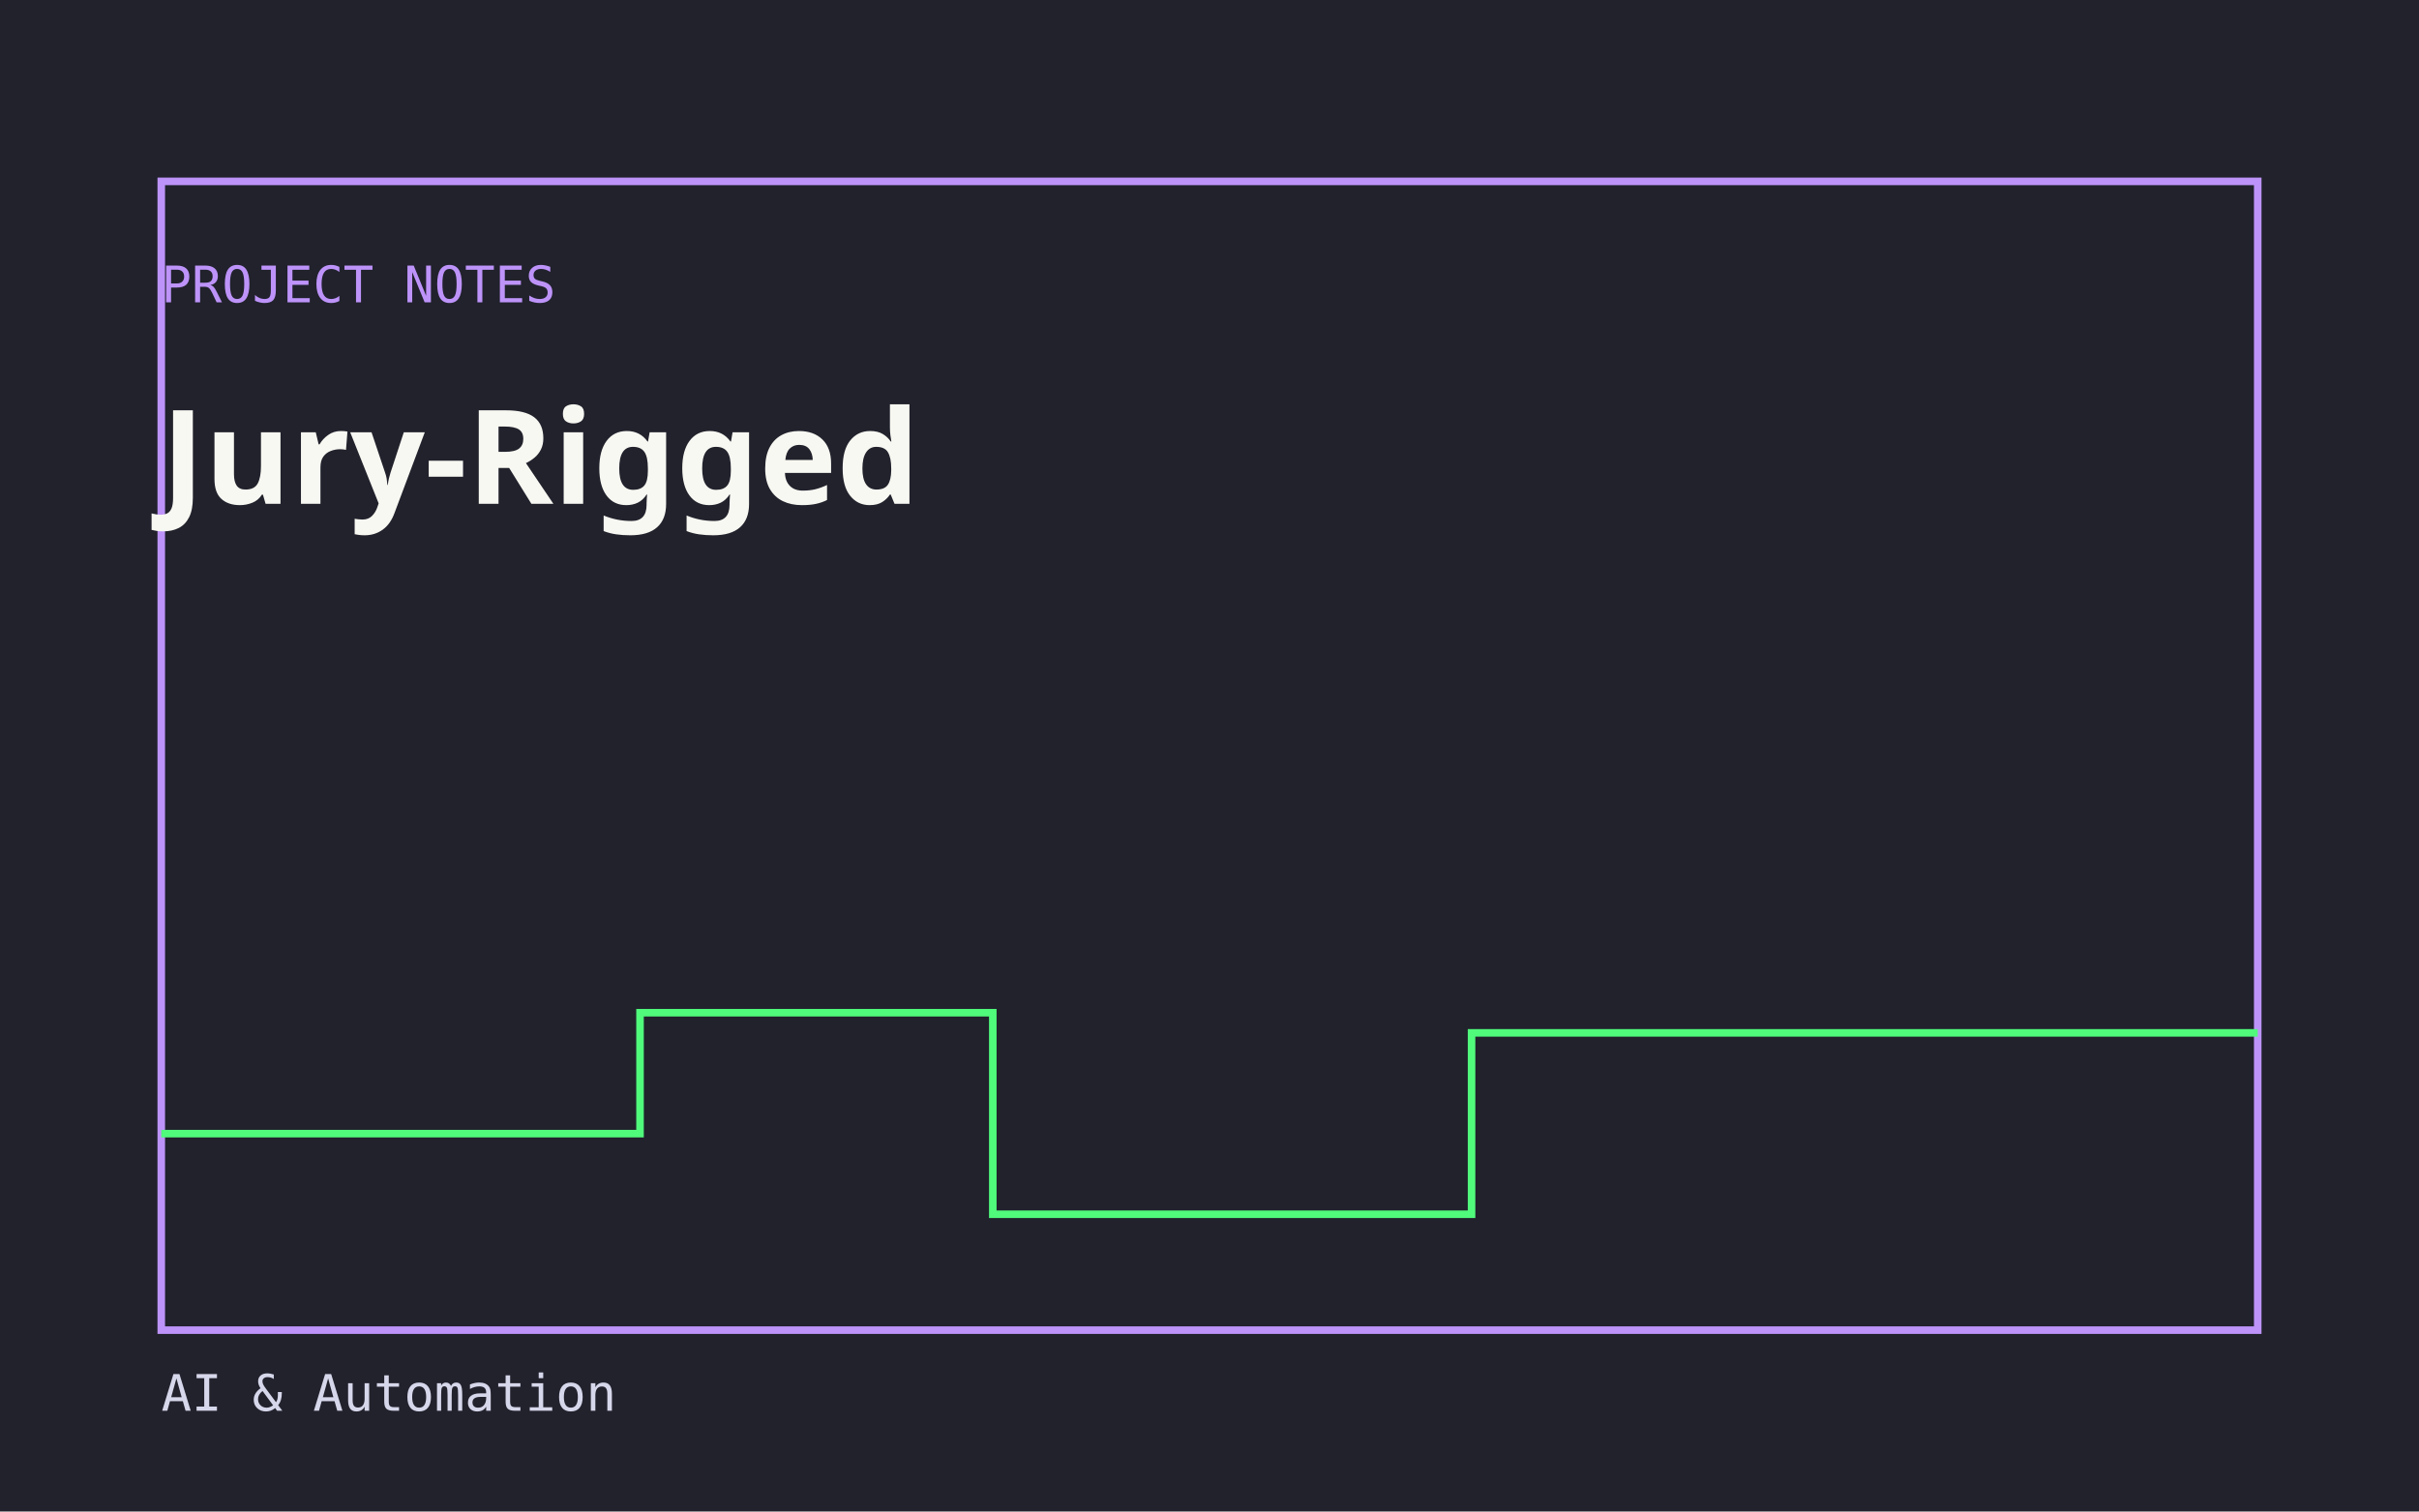
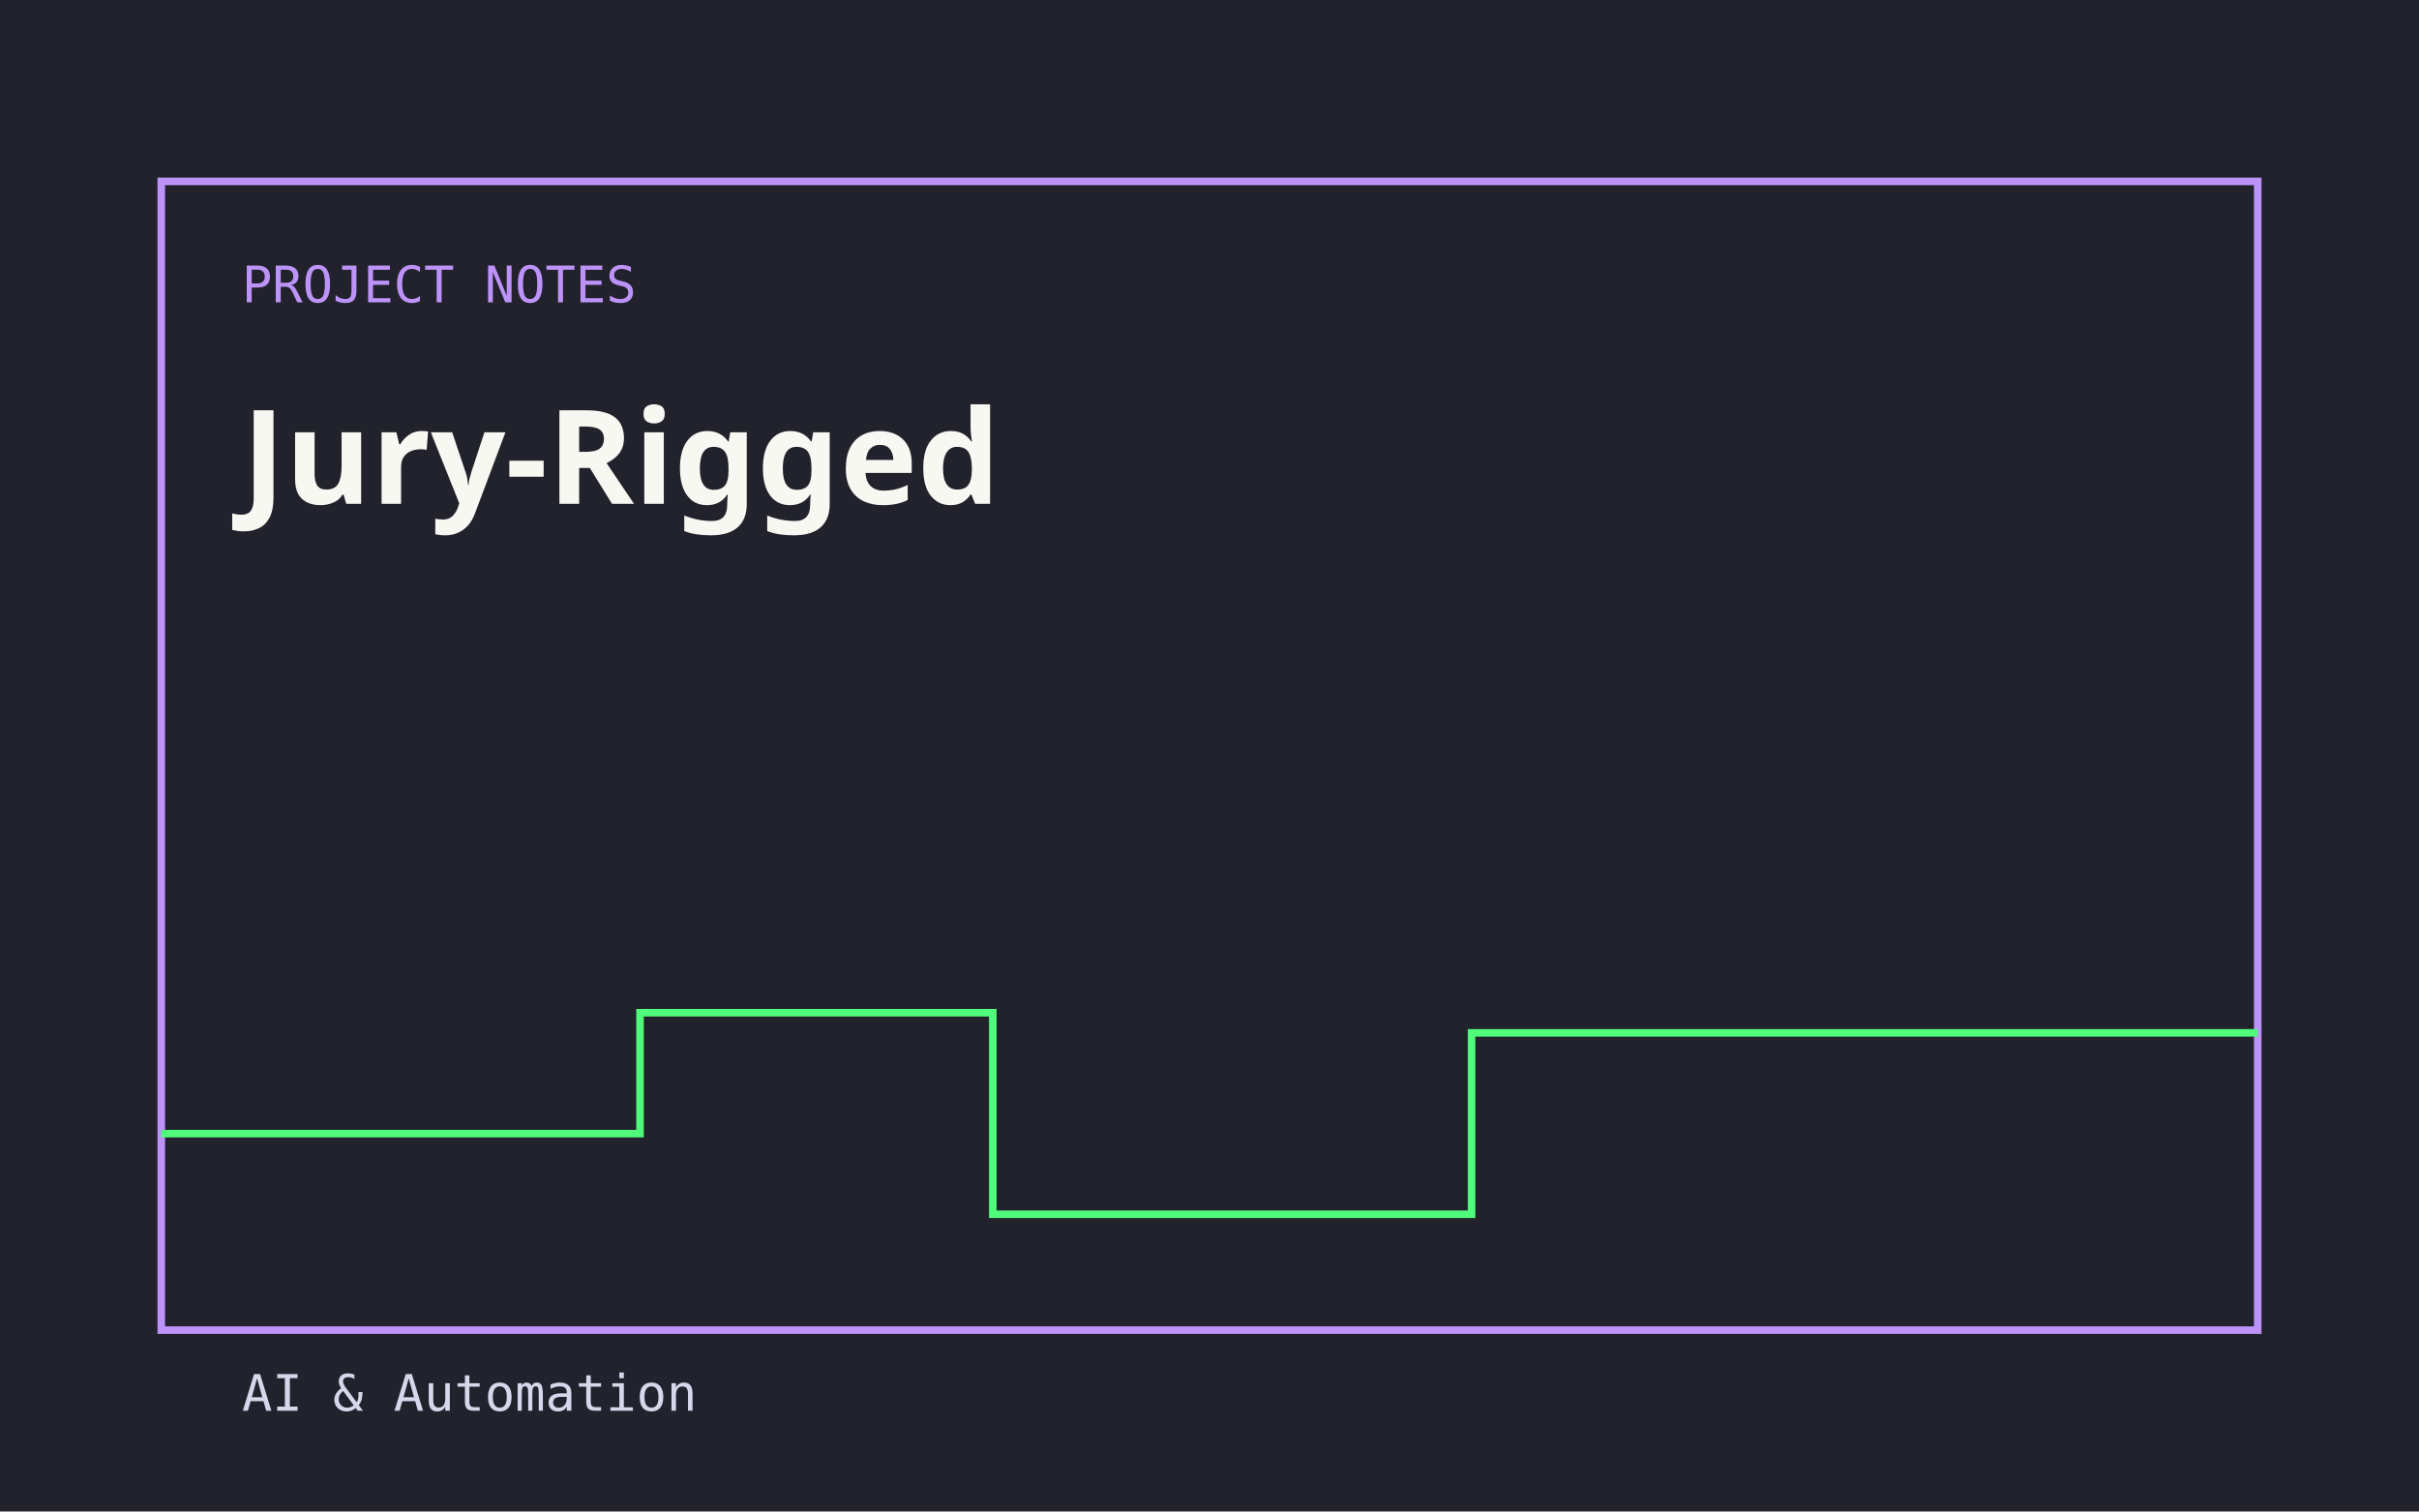
<svg xmlns="http://www.w3.org/2000/svg" width="960" height="600" viewBox="0 0 960 600">
  <rect width="960" height="600" fill="#21222c" />
  <path d="M64 72h832v456H64z" fill="none" stroke="#bd93f9" stroke-width="3" />
  <path d="M64 450h190v-48h140v80h190v-72h312" fill="none" stroke="#50fa7b" stroke-width="3" />
-   <text x="64" y="120" fill="#bd93f9" font-family="monospace" font-size="20">PROJECT NOTES</text>
-   <text x="64" y="200" fill="#f8f8f2" font-family="sans-serif" font-size="52" font-weight="700">Jury-Rigged</text>
-   <text x="64" y="560" fill="#d7d7eb" font-family="monospace" font-size="20">AI &amp; Automation</text>
+   <text x="96" y="120" fill="#bd93f9" font-family="monospace" font-size="20">PROJECT NOTES</text>
+   <text x="96" y="200" fill="#f8f8f2" font-family="sans-serif" font-size="52" font-weight="700">Jury-Rigged</text>
+   <text x="96" y="560" fill="#d7d7eb" font-family="monospace" font-size="20">AI &amp; Automation</text>
</svg>
